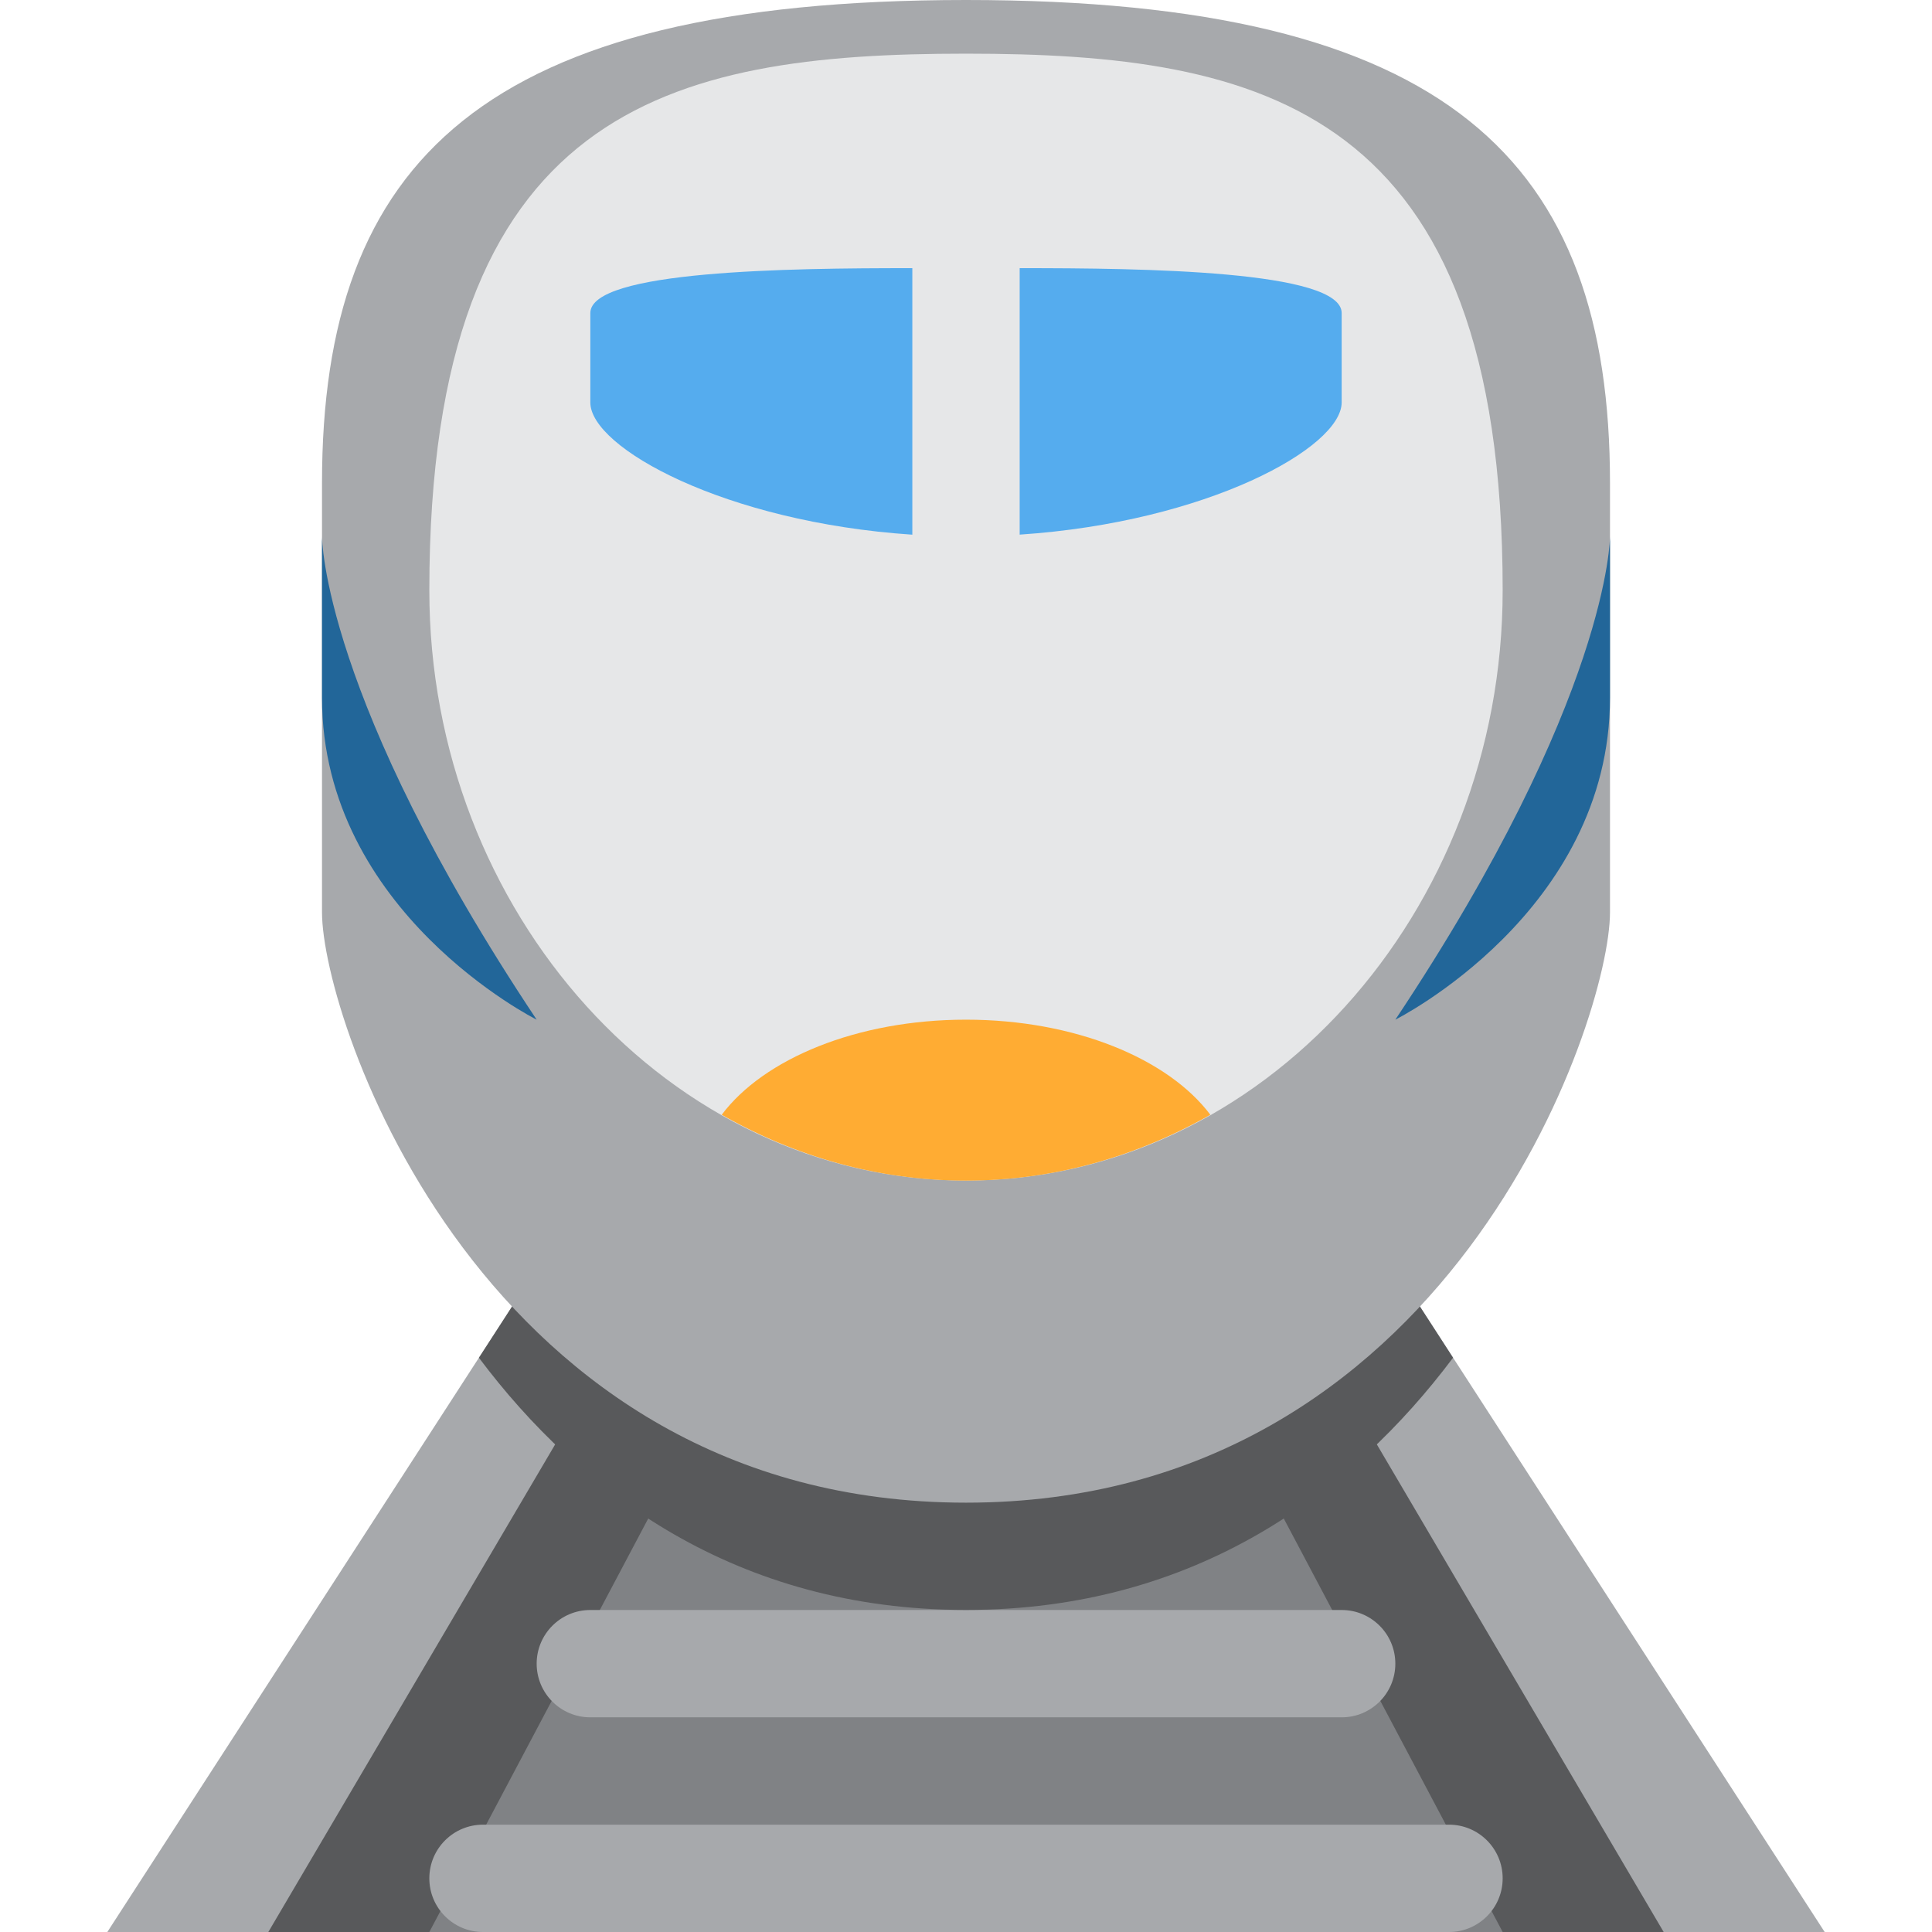
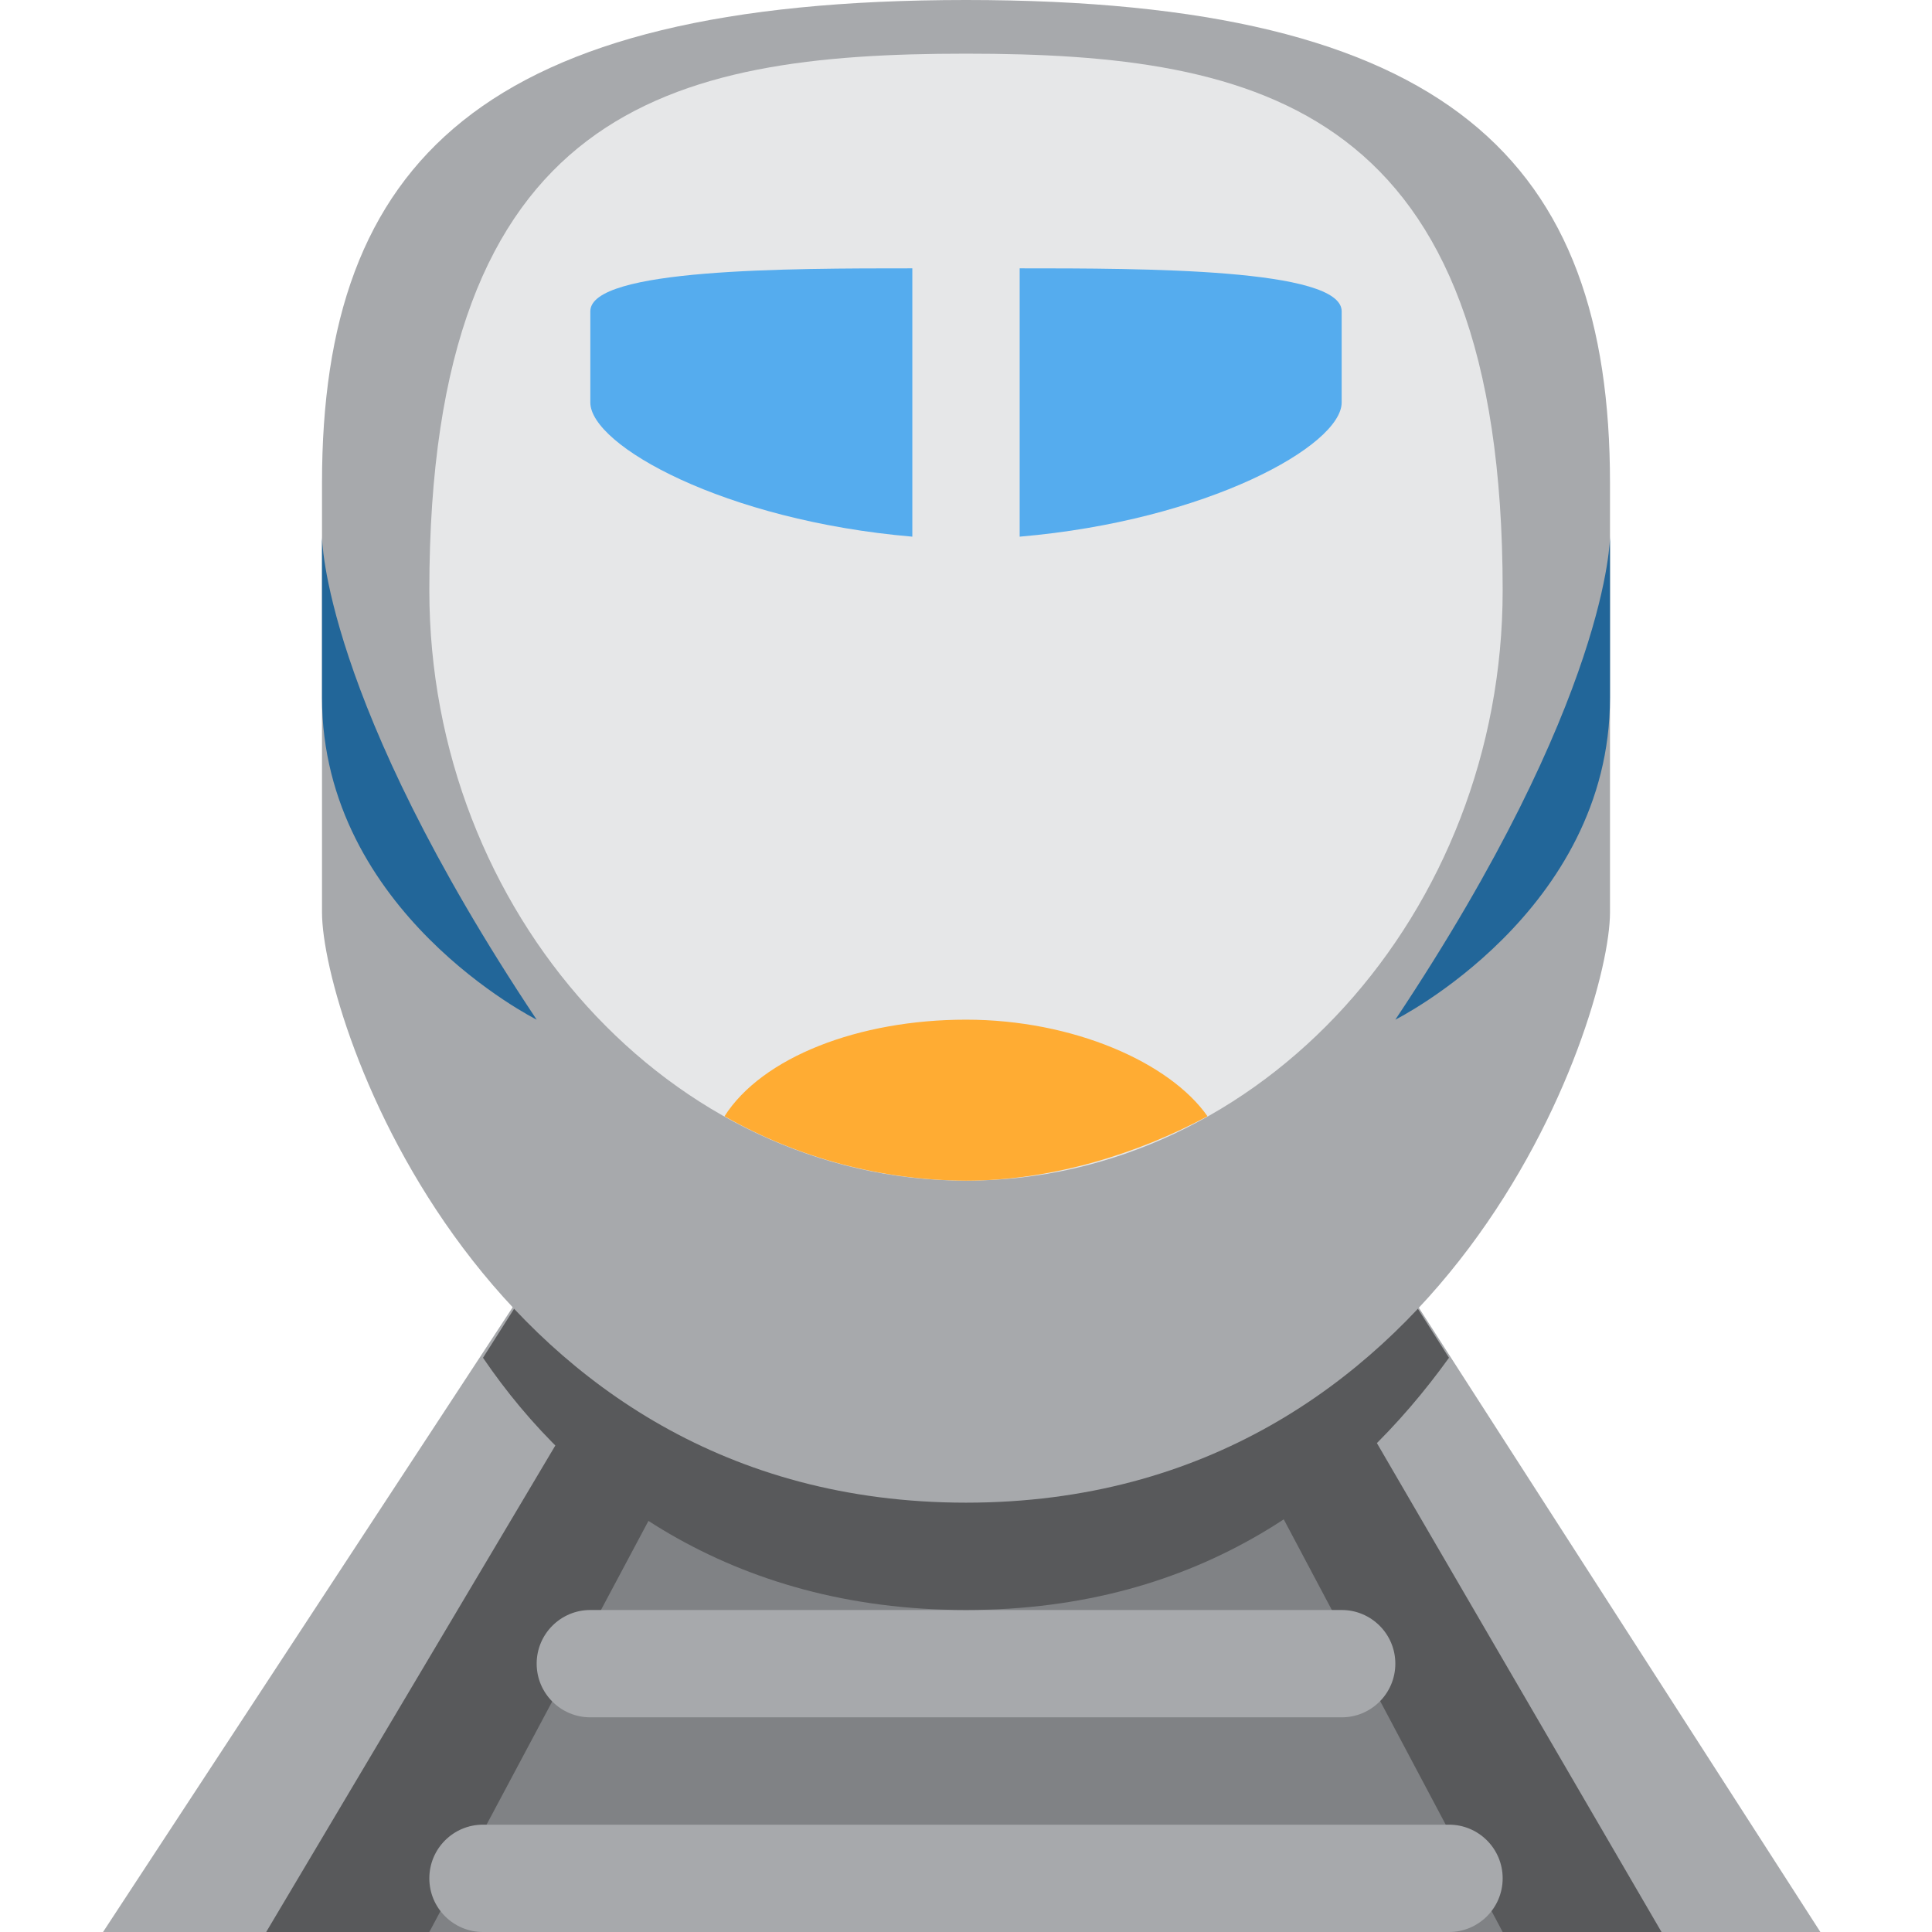
<svg xmlns="http://www.w3.org/2000/svg" viewBox="0 0 45 45">
  <defs>
    <clipPath id="a">
      <path d="M0 36h36V0H0v36z" />
    </clipPath>
  </defs>
-   <path d="M16.25 23.75L2.5 45h40L28.75 23.75h-12.5z" fill="#a7a9ac" />
-   <path d="M18.75 23.75L6.25 45h32.5l-12.5-21.25h-7.5z" fill="#58595b" />
-   <path d="M21.25 23.75L10 45h25L23.75 23.75h-2.5z" fill="#808285" />
+   <path d="M16.3 23.8L2.4 45h40L28.7 23.7H16.4z" fill="#a7a9ac" />
+   <path d="M18.8 23.8L6.2 45h32.5L26.3 23.7h-7.4z" fill="#58595b" />
+   <path d="M21.3 23.8L10 45h25L23.7 23.7h-2.4z" fill="#808285" />
  <g clip-path="url(#a)" transform="matrix(1.25 0 0 -1.25 0 45)">
-     <path d="M28 1a1 1 0 0 0-1-1H9a1 1 0 1 0 0 2h18a1 1 0 0 0 1-1M26 5a1 1 0 0 0-1-1H11a1 1 0 1 0 0 2h14a1 1 0 0 0 1-1" fill="#a7a9ac" />
-     <path d="M27.076 10.7L23 17H13l-4.076-6.3C10.812 8.183 13.722 6.001 18 6.001c4.277 0 7.187 2.182 9.076 4.7" fill="#58595b" />
-     <path d="M18 36c-9 0-12-3-12-9v-7.999C6 17.001 9 8 18 8s12 9.001 12 11.001V27c0 6-3 9-12 9" fill="#a7a9ac" />
-     <path d="M8 25c0 9 4.477 10 10 10s10-1 10-10c0-6-4.477-10.998-10-10.998S8 19 8 25" fill="#e6e7e8" />
-     <path d="M18 14.001c1.642 0 3.186.45 4.553 1.227C21.77 16.271 20.03 17 18 17s-3.769-.729-4.552-1.772c1.366-.777 2.911-1.227 4.552-1.227" fill="#ffac33" />
-     <path d="M19 31.003v-4.965c3.488.232 6 1.62 6 2.463v1.666c0 .792-3.692.838-6 .836M17 31.003c-2.308.002-6-.044-6-.836V28.5c0-.843 2.512-2.231 6-2.463v4.965z" fill="#55acee" />
-     <path d="M6 26s0-3 4-9c0 0-4 2-4 6v3zM30 26s0-3-4-9c0 0 4 2 4 6v3z" fill="#269" />
+     <path d="M28 1a1 1 0 0 0-1-1H9a1 1 0 1 0 0 2h18a1 1 0 0 0 1-1m-2 4a1 1 0 0 0-1-1H11a1 1 0 1 0 0 2h14a1 1 0 0 0 1-1" fill="#a7a9ac" />
+     <path d="M27 10.7L23 17H13l-4-6.3C10.7 8.2 13.6 6 18 6s7.2 2.2 9 4.7" fill="#58595b" />
+     <path d="M18 36c-9 0-12-3-12-9v-8C6 17 9 8 18 8s12 9 12 11v8c0 6-3 9-12 9" fill="#a7a9ac" />
+     <path d="M8 25c0 9 4.5 10 10 10s10-1 10-10c0-6-4.5-11-10-11S8 19 8 25" fill="#e6e7e8" />
+     <path d="M18 14c1.6 0 3.2.5 4.5 1.2-.7 1-2.5 1.8-4.5 1.8s-3.8-.7-4.5-1.8A9.2 9.2 0 0 1 18 14" fill="#ffac33" />
+     <path d="M19 31v-5c3.5.3 6 1.7 6 2.5v1.7c0 .8-3.7.8-6 .8m-2 0c-2.3 0-6 0-6-.8v-1.7c0-.8 2.5-2.2 6-2.5v5z" fill="#55acee" />
+     <path d="M6 26s0-3 4-9c0 0-4 2-4 6v3zm24 0s0-3-4-9c0 0 4 2 4 6v3z" fill="#269" />
  </g>
</svg>
